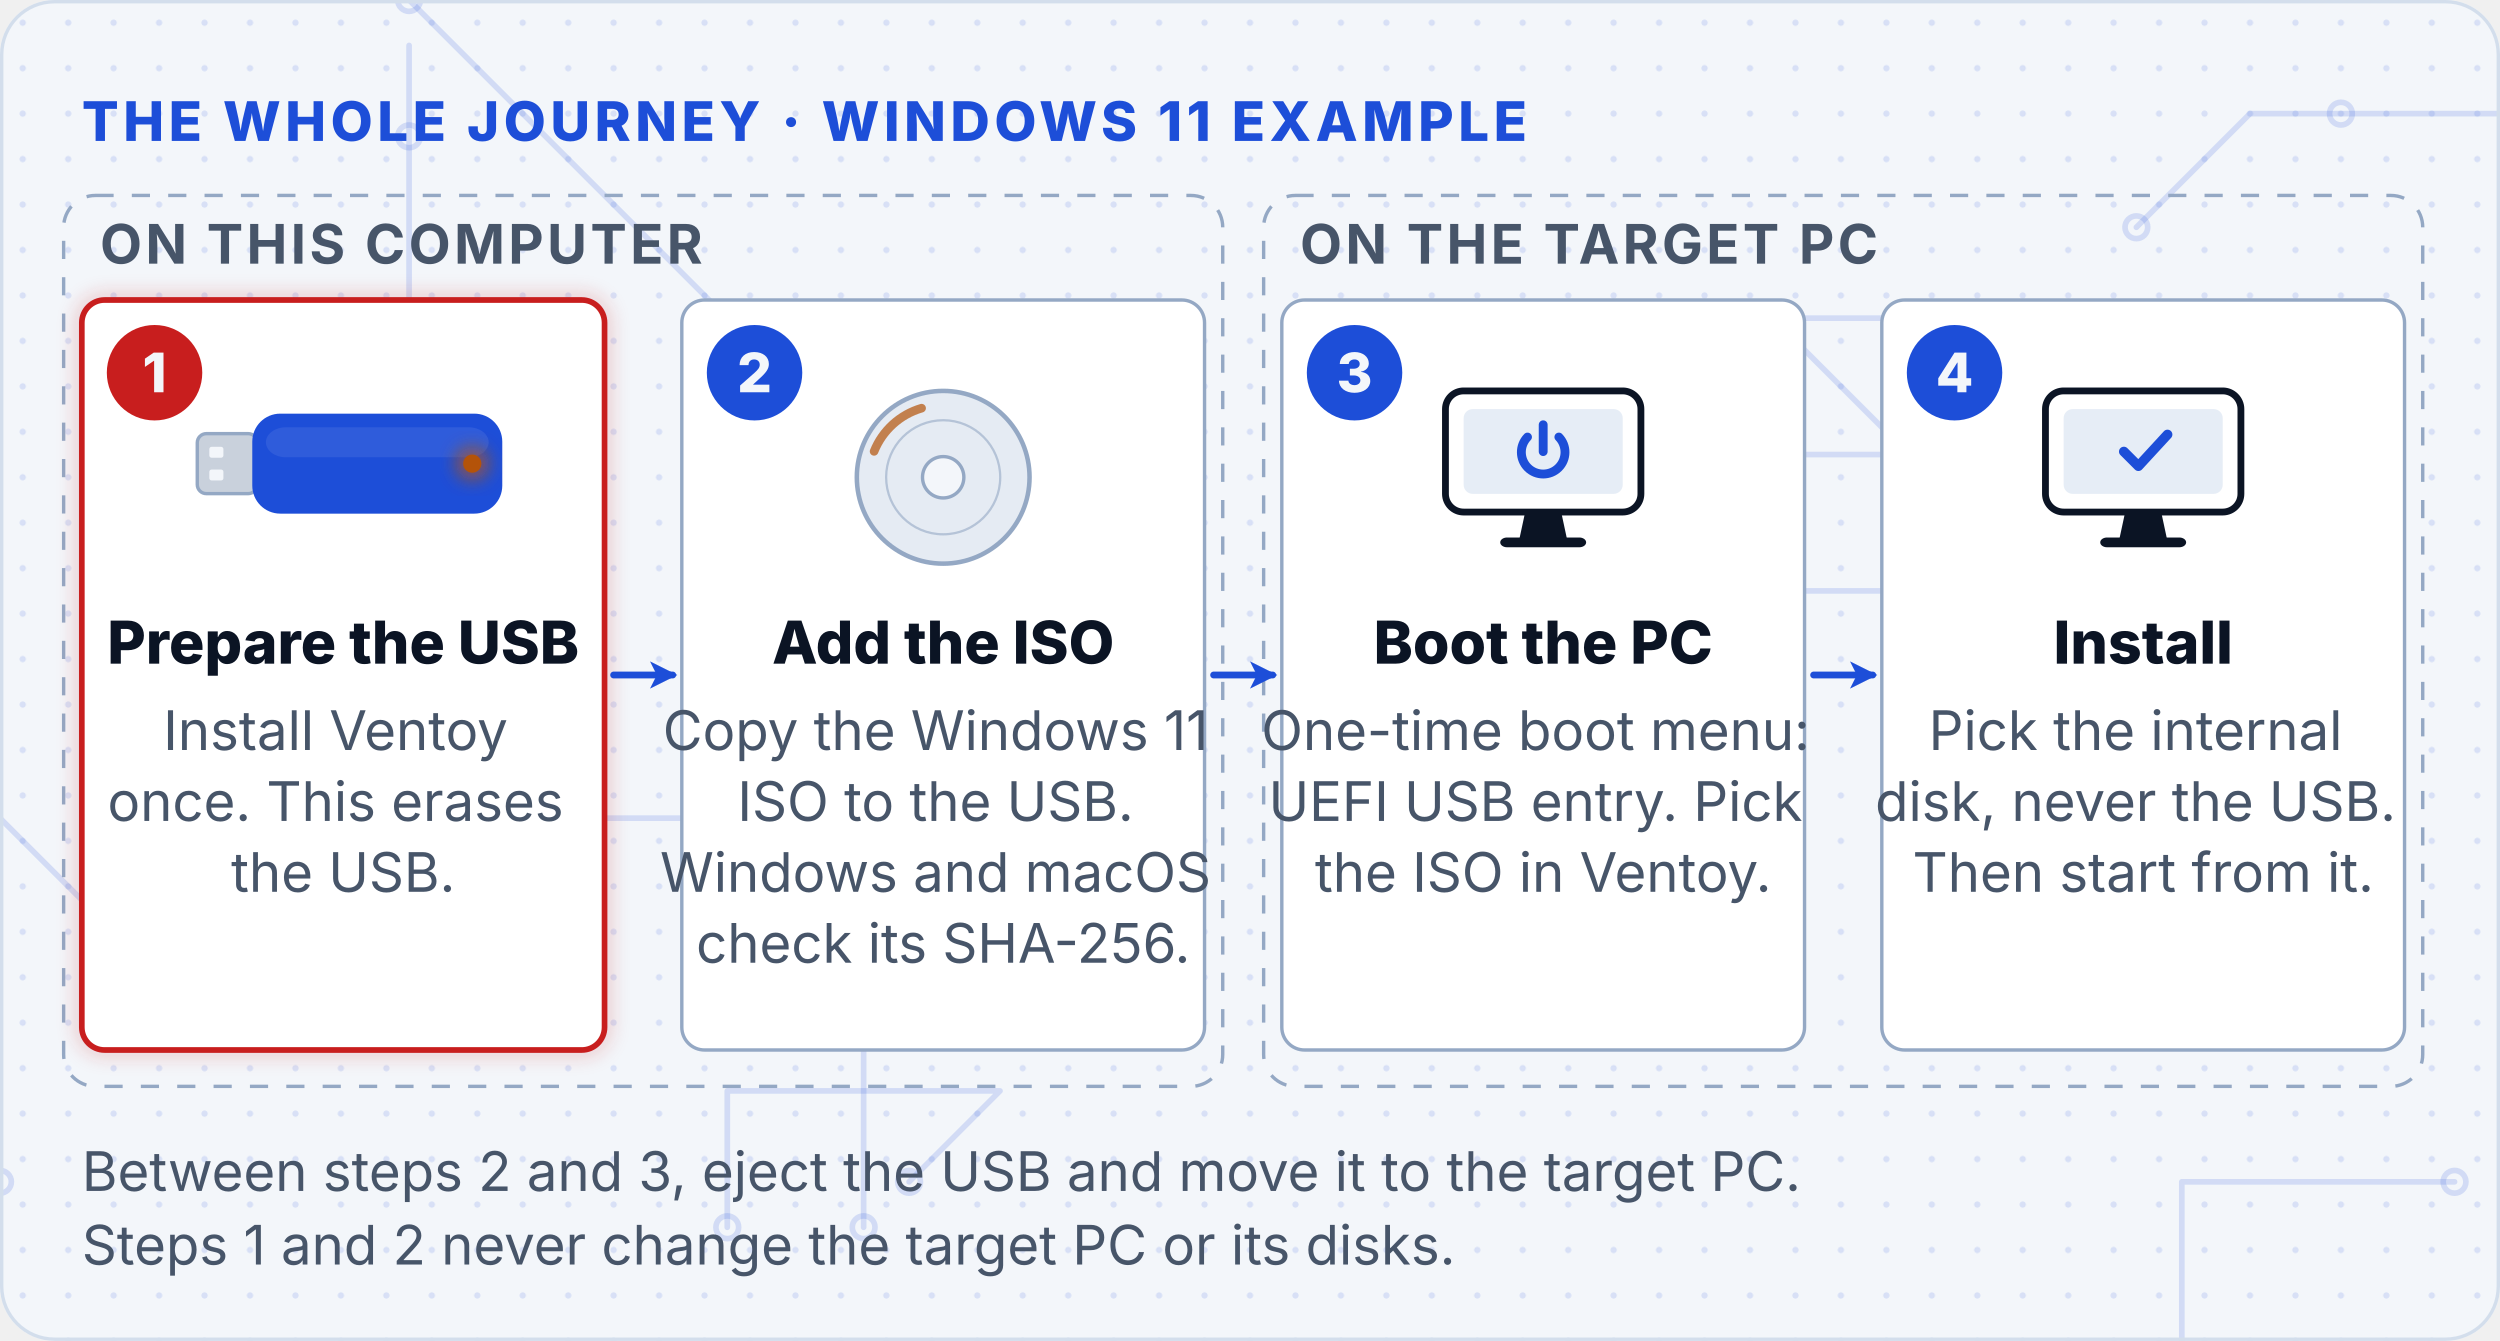
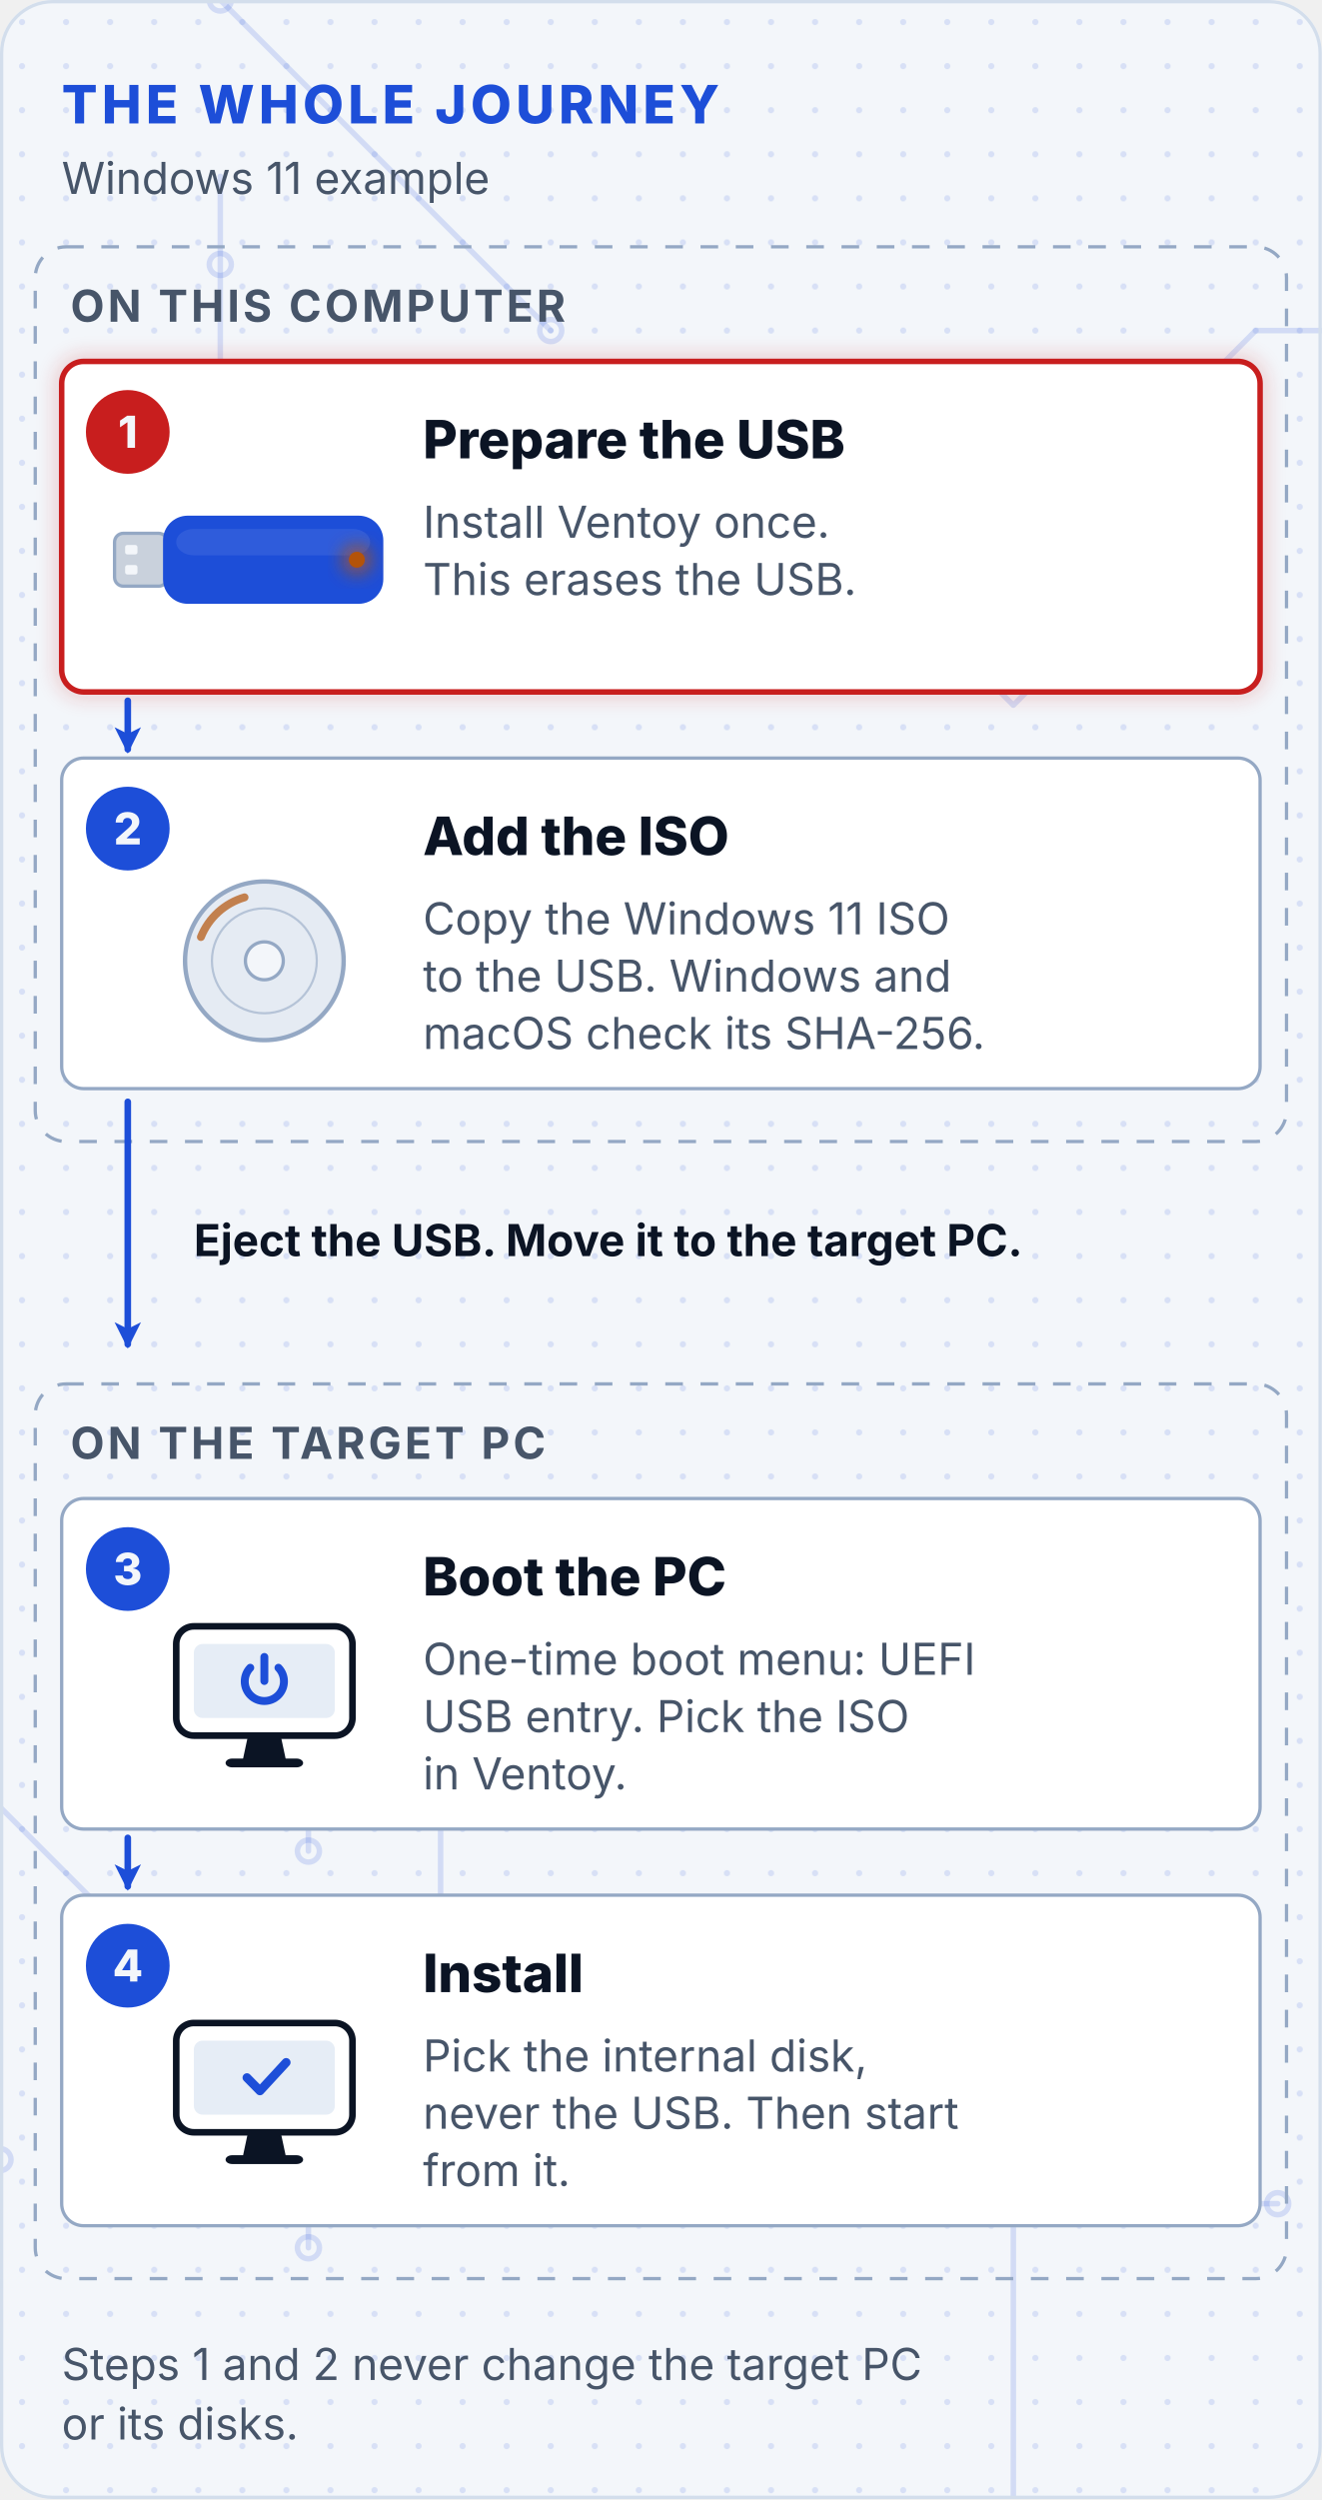
- <svg xmlns="http://www.w3.org/2000/svg" viewBox="0 0 1100 590" width="1100" height="590" role="img" aria-label="The whole journey, with Windows 11 as the example. On this computer: 1, prepare the USB: install Ventoy once, which erases the USB. 2, add the ISO: copy the Windows 11 ISO to the USB; on Windows and macOS, the utility checks its SHA-256. Then eject the USB and move it to the target PC. On the target PC: 3, boot the PC: open the one-time boot menu, choose the UEFI USB entry, and pick the ISO in Ventoy. 4, install: in Windows Setup, pick the internal disk, never the USB, then start from that disk. Steps 1 and 2 never change the target PC or its disks.">
+ <svg xmlns="http://www.w3.org/2000/svg" viewBox="0 0 600 1134" width="600" height="1134" role="img" aria-label="The whole journey, with Windows 11 as the example. On this computer: 1, prepare the USB: install Ventoy once, which erases the USB. 2, add the ISO: copy the Windows 11 ISO to the USB; on Windows and macOS, the utility checks its SHA-256. Then eject the USB and move it to the target PC. On the target PC: 3, boot the PC: open the one-time boot menu, choose the UEFI USB entry, and pick the ISO in Ventoy. 4, install: in Windows Setup, pick the internal disk, never the USB, then start from that disk. Steps 1 and 2 never change the target PC or its disks.">
  <style>.blink{animation:blink 2.4s ease-in-out infinite}@keyframes blink{50%{opacity:.35}}@media (prefers-reduced-motion:reduce){.blink{animation:none}}</style>
  <defs>
    <pattern id="journey-l-dots" width="20" height="20" patternUnits="userSpaceOnUse">
      <circle cx="10" cy="10" r="1.4" fill="#1D4ED8" opacity="0.13" />
    </pattern>
    <filter id="journey-l-glow" x="-50%" y="-50%" width="200%" height="200%">
      <feGaussianBlur stdDeviation="4" />
    </filter>
    <clipPath id="journey-l-frame">
-       <rect width="1100" height="590" rx="24" />
+       <rect width="600" height="1134" rx="24" />
    </clipPath>
    <marker id="journey-l-go" viewBox="0 0 12 12" refX="10" refY="6" markerWidth="12" markerHeight="12" markerUnits="userSpaceOnUse" orient="auto-start-reverse">
      <path d="M0 0 L12 6 L0 12 L3 6 z" fill="#1D4ED8" />
    </marker>
    <marker id="journey-l-bad" viewBox="0 0 12 12" refX="10" refY="6" markerWidth="12" markerHeight="12" markerUnits="userSpaceOnUse" orient="auto-start-reverse">
      <path d="M0 0 L12 6 L0 12 L3 6 z" fill="#C81E1E" />
    </marker>
    <marker id="journey-l-muted" viewBox="0 0 12 12" refX="10" refY="6" markerWidth="12" markerHeight="12" markerUnits="userSpaceOnUse" orient="auto-start-reverse">
      <path d="M0 0 L12 6 L0 12 L3 6 z" fill="#94A8C4" />
    </marker>
  </defs>
  <g clip-path="url(#journey-l-frame)">
-     <rect width="1100" height="590" fill="#F3F6FA" />
-     <rect width="1100" height="590" fill="url(#journey-l-dots)" />
-     <path d="M0 520 L0 360 L30 390 L60 420" fill="none" stroke="#1D4ED8" stroke-width="2.5" stroke-linecap="round" stroke-linejoin="round" opacity="0.16" />
-     <circle cx="0" cy="520" r="5" fill="none" stroke="#1D4ED8" stroke-width="2.5" opacity="0.16" />
-     <circle cx="60" cy="420" r="5" fill="none" stroke="#1D4ED8" stroke-width="2.5" opacity="0.16" />
-     <path d="M240 440 L240 360 L380 360 L480 360" fill="none" stroke="#1D4ED8" stroke-width="2.5" stroke-linecap="round" stroke-linejoin="round" opacity="0.16" />
-     <circle cx="240" cy="440" r="5" fill="none" stroke="#1D4ED8" stroke-width="2.5" opacity="0.16" />
-     <circle cx="480" cy="360" r="5" fill="none" stroke="#1D4ED8" stroke-width="2.5" opacity="0.16" />
-     <path d="M880 260 L960 260 L900 260 L780 260" fill="none" stroke="#1D4ED8" stroke-width="2.5" stroke-linecap="round" stroke-linejoin="round" opacity="0.16" />
-     <circle cx="880" cy="260" r="5" fill="none" stroke="#1D4ED8" stroke-width="2.5" opacity="0.16" />
-     <circle cx="780" cy="260" r="5" fill="none" stroke="#1D4ED8" stroke-width="2.5" opacity="0.16" />
-     <path d="M840 140 L780 140 L840 200 L880 160" fill="none" stroke="#1D4ED8" stroke-width="2.5" stroke-linecap="round" stroke-linejoin="round" opacity="0.16" />
-     <circle cx="840" cy="140" r="5" fill="none" stroke="#1D4ED8" stroke-width="2.5" opacity="0.16" />
-     <circle cx="880" cy="160" r="5" fill="none" stroke="#1D4ED8" stroke-width="2.5" opacity="0.16" />
-     <path d="M120 400 L160 440 L100 440 L240 440" fill="none" stroke="#1D4ED8" stroke-width="2.5" stroke-linecap="round" stroke-linejoin="round" opacity="0.16" />
-     <circle cx="120" cy="400" r="5" fill="none" stroke="#1D4ED8" stroke-width="2.5" opacity="0.16" />
-     <circle cx="240" cy="440" r="5" fill="none" stroke="#1D4ED8" stroke-width="2.5" opacity="0.16" />
-     <path d="M180 0 L210 30 L260 80 L330 150" fill="none" stroke="#1D4ED8" stroke-width="2.5" stroke-linecap="round" stroke-linejoin="round" opacity="0.16" />
-     <circle cx="180" cy="0" r="5" fill="none" stroke="#1D4ED8" stroke-width="2.5" opacity="0.16" />
-     <circle cx="330" cy="150" r="5" fill="none" stroke="#1D4ED8" stroke-width="2.5" opacity="0.16" />
-     <path d="M940 220 L960 200 L900 200 L780 200" fill="none" stroke="#1D4ED8" stroke-width="2.5" stroke-linecap="round" stroke-linejoin="round" opacity="0.16" />
-     <circle cx="940" cy="220" r="5" fill="none" stroke="#1D4ED8" stroke-width="2.5" opacity="0.16" />
-     <circle cx="780" cy="200" r="5" fill="none" stroke="#1D4ED8" stroke-width="2.5" opacity="0.16" />
-     <path d="M940 100 L990 50 L1110 50 L1030 50" fill="none" stroke="#1D4ED8" stroke-width="2.5" stroke-linecap="round" stroke-linejoin="round" opacity="0.16" />
-     <circle cx="940" cy="100" r="5" fill="none" stroke="#1D4ED8" stroke-width="2.5" opacity="0.16" />
-     <circle cx="1030" cy="50" r="5" fill="none" stroke="#1D4ED8" stroke-width="2.5" opacity="0.16" />
-     <path d="M1080 520 L960 520 L960 680 L900 680" fill="none" stroke="#1D4ED8" stroke-width="2.5" stroke-linecap="round" stroke-linejoin="round" opacity="0.16" />
-     <circle cx="1080" cy="520" r="5" fill="none" stroke="#1D4ED8" stroke-width="2.5" opacity="0.16" />
-     <circle cx="900" cy="680" r="5" fill="none" stroke="#1D4ED8" stroke-width="2.5" opacity="0.16" />
-     <path d="M400 520 L440 480 L320 480 L320 540" fill="none" stroke="#1D4ED8" stroke-width="2.5" stroke-linecap="round" stroke-linejoin="round" opacity="0.16" />
-     <circle cx="400" cy="520" r="5" fill="none" stroke="#1D4ED8" stroke-width="2.5" opacity="0.16" />
-     <circle cx="320" cy="540" r="5" fill="none" stroke="#1D4ED8" stroke-width="2.5" opacity="0.16" />
-     <path d="M380 400 L380 500 L380 440 L380 540" fill="none" stroke="#1D4ED8" stroke-width="2.5" stroke-linecap="round" stroke-linejoin="round" opacity="0.16" />
-     <circle cx="380" cy="400" r="5" fill="none" stroke="#1D4ED8" stroke-width="2.5" opacity="0.16" />
-     <circle cx="380" cy="540" r="5" fill="none" stroke="#1D4ED8" stroke-width="2.5" opacity="0.16" />
-     <path d="M180 60 L180 140 L180 20 L180 140" fill="none" stroke="#1D4ED8" stroke-width="2.5" stroke-linecap="round" stroke-linejoin="round" opacity="0.16" />
-     <circle cx="180" cy="60" r="5" fill="none" stroke="#1D4ED8" stroke-width="2.5" opacity="0.16" />
-     <circle cx="180" cy="140" r="5" fill="none" stroke="#1D4ED8" stroke-width="2.5" opacity="0.16" />
-     <text x="36" y="62" font-family="-apple-system, BlinkMacSystemFont, 'Segoe UI', Inter, Helvetica, Arial, sans-serif" font-size="24" font-weight="800" fill="#1D4ED8" text-anchor="start" letter-spacing="2">
-       <tspan x="36" dy="0">THE WHOLE JOURNEY · WINDOWS 11 EXAMPLE</tspan>
+     <rect width="600" height="1134" fill="#F3F6FA" />
+     <rect width="600" height="1134" fill="url(#journey-l-dots)" />
+     <path d="M0 980 L0 820 L30 850 L60 880" fill="none" stroke="#1D4ED8" stroke-width="2.5" stroke-linecap="round" stroke-linejoin="round" opacity="0.16" />
+     <circle cx="0" cy="980" r="5" fill="none" stroke="#1D4ED8" stroke-width="2.5" opacity="0.16" />
+     <circle cx="60" cy="880" r="5" fill="none" stroke="#1D4ED8" stroke-width="2.5" opacity="0.16" />
+     <path d="M140 840 L140 760 L280 760 L380 760" fill="none" stroke="#1D4ED8" stroke-width="2.5" stroke-linecap="round" stroke-linejoin="round" opacity="0.16" />
+     <circle cx="140" cy="840" r="5" fill="none" stroke="#1D4ED8" stroke-width="2.5" opacity="0.16" />
+     <circle cx="380" cy="760" r="5" fill="none" stroke="#1D4ED8" stroke-width="2.5" opacity="0.16" />
+     <path d="M480 480 L560 480 L500 480 L380 480" fill="none" stroke="#1D4ED8" stroke-width="2.5" stroke-linecap="round" stroke-linejoin="round" opacity="0.16" />
+     <circle cx="480" cy="480" r="5" fill="none" stroke="#1D4ED8" stroke-width="2.5" opacity="0.16" />
+     <circle cx="380" cy="480" r="5" fill="none" stroke="#1D4ED8" stroke-width="2.5" opacity="0.16" />
+     <path d="M460 260 L400 260 L460 320 L500 280" fill="none" stroke="#1D4ED8" stroke-width="2.5" stroke-linecap="round" stroke-linejoin="round" opacity="0.16" />
+     <circle cx="460" cy="260" r="5" fill="none" stroke="#1D4ED8" stroke-width="2.5" opacity="0.16" />
+     <circle cx="500" cy="280" r="5" fill="none" stroke="#1D4ED8" stroke-width="2.5" opacity="0.16" />
+     <path d="M60 780 L100 820 L40 820 L180 820" fill="none" stroke="#1D4ED8" stroke-width="2.5" stroke-linecap="round" stroke-linejoin="round" opacity="0.16" />
+     <circle cx="60" cy="780" r="5" fill="none" stroke="#1D4ED8" stroke-width="2.5" opacity="0.16" />
+     <circle cx="180" cy="820" r="5" fill="none" stroke="#1D4ED8" stroke-width="2.5" opacity="0.16" />
+     <path d="M100 0 L130 30 L180 80 L250 150" fill="none" stroke="#1D4ED8" stroke-width="2.5" stroke-linecap="round" stroke-linejoin="round" opacity="0.16" />
+     <circle cx="100" cy="0" r="5" fill="none" stroke="#1D4ED8" stroke-width="2.5" opacity="0.16" />
+     <circle cx="250" cy="150" r="5" fill="none" stroke="#1D4ED8" stroke-width="2.5" opacity="0.16" />
+     <path d="M500 400 L520 380 L460 380 L340 380" fill="none" stroke="#1D4ED8" stroke-width="2.5" stroke-linecap="round" stroke-linejoin="round" opacity="0.16" />
+     <circle cx="500" cy="400" r="5" fill="none" stroke="#1D4ED8" stroke-width="2.5" opacity="0.16" />
+     <circle cx="340" cy="380" r="5" fill="none" stroke="#1D4ED8" stroke-width="2.5" opacity="0.16" />
+     <path d="M520 200 L570 150 L690 150 L610 150" fill="none" stroke="#1D4ED8" stroke-width="2.5" stroke-linecap="round" stroke-linejoin="round" opacity="0.16" />
+     <circle cx="520" cy="200" r="5" fill="none" stroke="#1D4ED8" stroke-width="2.5" opacity="0.16" />
+     <circle cx="610" cy="150" r="5" fill="none" stroke="#1D4ED8" stroke-width="2.5" opacity="0.16" />
+     <path d="M580 1000 L460 1000 L460 1160 L400 1160" fill="none" stroke="#1D4ED8" stroke-width="2.5" stroke-linecap="round" stroke-linejoin="round" opacity="0.16" />
+     <circle cx="580" cy="1000" r="5" fill="none" stroke="#1D4ED8" stroke-width="2.5" opacity="0.16" />
+     <circle cx="400" cy="1160" r="5" fill="none" stroke="#1D4ED8" stroke-width="2.5" opacity="0.16" />
+     <path d="M220 1000 L260 960 L140 960 L140 1020" fill="none" stroke="#1D4ED8" stroke-width="2.5" stroke-linecap="round" stroke-linejoin="round" opacity="0.16" />
+     <circle cx="220" cy="1000" r="5" fill="none" stroke="#1D4ED8" stroke-width="2.5" opacity="0.16" />
+     <circle cx="140" cy="1020" r="5" fill="none" stroke="#1D4ED8" stroke-width="2.5" opacity="0.16" />
+     <path d="M200 780 L200 880 L200 820 L200 920" fill="none" stroke="#1D4ED8" stroke-width="2.5" stroke-linecap="round" stroke-linejoin="round" opacity="0.16" />
+     <circle cx="200" cy="780" r="5" fill="none" stroke="#1D4ED8" stroke-width="2.5" opacity="0.16" />
+     <circle cx="200" cy="920" r="5" fill="none" stroke="#1D4ED8" stroke-width="2.5" opacity="0.16" />
+     <path d="M100 120 L100 200 L100 80 L100 200" fill="none" stroke="#1D4ED8" stroke-width="2.5" stroke-linecap="round" stroke-linejoin="round" opacity="0.16" />
+     <circle cx="100" cy="120" r="5" fill="none" stroke="#1D4ED8" stroke-width="2.5" opacity="0.16" />
+     <circle cx="100" cy="200" r="5" fill="none" stroke="#1D4ED8" stroke-width="2.5" opacity="0.16" />
+     <path d="M340 240 L420 240 L470 290 L330 290" fill="none" stroke="#1D4ED8" stroke-width="2.5" stroke-linecap="round" stroke-linejoin="round" opacity="0.16" />
+     <circle cx="340" cy="240" r="5" fill="none" stroke="#1D4ED8" stroke-width="2.5" opacity="0.16" />
+     <circle cx="330" cy="290" r="5" fill="none" stroke="#1D4ED8" stroke-width="2.5" opacity="0.16" />
+     <text x="28" y="56" font-family="-apple-system, BlinkMacSystemFont, 'Segoe UI', Inter, Helvetica, Arial, sans-serif" font-size="24" font-weight="800" fill="#1D4ED8" text-anchor="start" letter-spacing="2">
+       <tspan x="28" dy="0">THE WHOLE JOURNEY</tspan>
    </text>
-     <rect x="28" y="86" width="510" height="392" rx="14" fill="none" stroke="#94A8C4" stroke-width="1.5" stroke-dasharray="8 8" />
-     <text x="44" y="116" font-family="-apple-system, BlinkMacSystemFont, 'Segoe UI', Inter, Helvetica, Arial, sans-serif" font-size="24" font-weight="700" fill="#475569" text-anchor="start" letter-spacing="1.5">
-       <tspan x="44" dy="0">ON THIS COMPUTER</tspan>
+     <text x="28" y="88" font-family="-apple-system, BlinkMacSystemFont, 'Segoe UI', Inter, Helvetica, Arial, sans-serif" font-size="20" font-weight="400" fill="#475569" text-anchor="start">
+       <tspan x="28" dy="0">Windows 11 example</tspan>
    </text>
-     <rect x="556" y="86" width="510" height="392" rx="14" fill="none" stroke="#94A8C4" stroke-width="1.5" stroke-dasharray="8 8" />
-     <text x="572" y="116" font-family="-apple-system, BlinkMacSystemFont, 'Segoe UI', Inter, Helvetica, Arial, sans-serif" font-size="24" font-weight="700" fill="#475569" text-anchor="start" letter-spacing="1.5">
-       <tspan x="572" dy="0">ON THE TARGET PC</tspan>
+     <rect x="16" y="112" width="568" height="406" rx="14" fill="none" stroke="#94A8C4" stroke-width="1.5" stroke-dasharray="8 8" />
+     <text x="32" y="146" font-family="-apple-system, BlinkMacSystemFont, 'Segoe UI', Inter, Helvetica, Arial, sans-serif" font-size="20" font-weight="700" fill="#475569" text-anchor="start" letter-spacing="1.5">
+       <tspan x="32" dy="0">ON THIS COMPUTER</tspan>
    </text>
-     <rect x="36" y="132" width="230" height="330" rx="10" fill="none" stroke="#C81E1E" stroke-width="6" opacity="0.22" filter="url(#journey-l-glow)" />
-     <rect x="36" y="132" width="230" height="330" rx="10" fill="#FFFFFF" stroke="#C81E1E" stroke-width="2.5" />
-     <circle cx="68" cy="164" r="21" fill="#C81E1E" />
-     <text x="68" y="172.6" font-family="-apple-system, BlinkMacSystemFont, 'Segoe UI', Inter, Helvetica, Arial, sans-serif" font-size="24" font-weight="800" fill="#F3F6FA" text-anchor="middle">
-       <tspan x="68" dy="0">1</tspan>
+     <rect x="28" y="164" width="544" height="150" rx="10" fill="none" stroke="#C81E1E" stroke-width="6" opacity="0.22" filter="url(#journey-l-glow)" />
+     <rect x="28" y="164" width="544" height="150" rx="10" fill="#FFFFFF" stroke="#C81E1E" stroke-width="2.5" />
+     <circle cx="58" cy="196" r="19" fill="#C81E1E" />
+     <text x="58" y="203.2" font-family="-apple-system, BlinkMacSystemFont, 'Segoe UI', Inter, Helvetica, Arial, sans-serif" font-size="20" font-weight="800" fill="#F3F6FA" text-anchor="middle">
+       <tspan x="58" dy="0">1</tspan>
    </text>
-     <rect x="86.8" y="190.8" width="26.4" height="26.4" rx="4" fill="#C9D1DC" stroke="#94A8C4" stroke-width="1.5" />
-     <rect x="92.1" y="196.6" width="6.2" height="4.8" rx="1" fill="#F3F6FA" />
-     <rect x="92.1" y="206.6" width="6.2" height="4.8" rx="1" fill="#F3F6FA" />
-     <rect x="111" y="182" width="110" height="44" rx="12.32" fill="#1D4ED8" />
-     <rect x="117" y="188" width="98" height="13.2" rx="8.8" fill="#FFFFFF" opacity="0.08" />
-     <circle cx="207.8" cy="204" r="7" fill="#B45309" opacity="0.8" filter="url(#journey-l-glow)" />
+     <rect x="52" y="242" width="24" height="24" rx="4" fill="#C9D1DC" stroke="#94A8C4" stroke-width="1.5" />
+     <rect x="56.8" y="247.3" width="5.6" height="4.3" rx="1" fill="#F3F6FA" />
+     <rect x="56.8" y="256.4" width="5.6" height="4.3" rx="1" fill="#F3F6FA" />
+     <rect x="74" y="234" width="100" height="40" rx="11.2" fill="#1D4ED8" />
+     <rect x="80" y="240" width="88" height="12" rx="8" fill="#FFFFFF" opacity="0.08" />
+     <circle cx="162" cy="254" r="6.4" fill="#B45309" opacity="0.8" filter="url(#journey-l-glow)" />
    <g class="blink">
-       <circle cx="207.8" cy="204" r="4" fill="#B45309" />
+       <circle cx="162" cy="254" r="3.6" fill="#B45309" />
    </g>
-     <text x="151" y="292" font-family="-apple-system, BlinkMacSystemFont, 'Segoe UI', Inter, Helvetica, Arial, sans-serif" font-size="26" font-weight="800" fill="#0B1424" text-anchor="middle">
-       <tspan x="151" dy="0">Prepare the USB</tspan>
+     <text x="192" y="208" font-family="-apple-system, BlinkMacSystemFont, 'Segoe UI', Inter, Helvetica, Arial, sans-serif" font-size="24" font-weight="800" fill="#0B1424" text-anchor="start">
+       <tspan x="192" dy="0">Prepare the USB</tspan>
    </text>
-     <text x="151" y="330" font-family="-apple-system, BlinkMacSystemFont, 'Segoe UI', Inter, Helvetica, Arial, sans-serif" font-size="24" font-weight="400" fill="#475569" text-anchor="middle">
-       <tspan x="151" dy="0">Install Ventoy</tspan>
-       <tspan x="151" dy="31.2">once. This erases</tspan>
-       <tspan x="151" dy="31.2">the USB.</tspan>
+     <text x="192" y="244" font-family="-apple-system, BlinkMacSystemFont, 'Segoe UI', Inter, Helvetica, Arial, sans-serif" font-size="20" font-weight="400" fill="#475569" text-anchor="start">
+       <tspan x="192" dy="0">Install Ventoy once.</tspan>
+       <tspan x="192" dy="26">This erases the USB.</tspan>
    </text>
-     <path d="M270 297 L 296 297" fill="none" stroke="#1D4ED8" stroke-width="3" stroke-linecap="round" stroke-linejoin="round" marker-end="url(#journey-l-go)" />
-     <rect x="300" y="132" width="230" height="330" rx="10" fill="#FFFFFF" stroke="#94A8C4" stroke-width="1.5" />
-     <circle cx="332" cy="164" r="21" fill="#1D4ED8" />
-     <text x="332" y="172.6" font-family="-apple-system, BlinkMacSystemFont, 'Segoe UI', Inter, Helvetica, Arial, sans-serif" font-size="24" font-weight="800" fill="#F3F6FA" text-anchor="middle">
-       <tspan x="332" dy="0">2</tspan>
+     <path d="M58 318 L 58 340" fill="none" stroke="#1D4ED8" stroke-width="3" stroke-linecap="round" stroke-linejoin="round" marker-end="url(#journey-l-go)" />
+     <rect x="28" y="344" width="544" height="150" rx="10" fill="#FFFFFF" stroke="#94A8C4" stroke-width="1.5" />
+     <circle cx="58" cy="376" r="19" fill="#1D4ED8" />
+     <text x="58" y="383.2" font-family="-apple-system, BlinkMacSystemFont, 'Segoe UI', Inter, Helvetica, Arial, sans-serif" font-size="20" font-weight="800" fill="#F3F6FA" text-anchor="middle">
+       <tspan x="58" dy="0">2</tspan>
    </text>
-     <circle cx="415" cy="210" r="38" fill="#E5EBF3" stroke="#94A8C4" stroke-width="2" />
-     <circle cx="415" cy="210" r="25.1" fill="none" stroke="#94A8C4" stroke-width="1" opacity="0.6" />
-     <path d="M384.6 198.6 A32.3 32.3 0 0 1 405.5 179.6" fill="none" stroke="#B45309" stroke-width="3.8" stroke-linecap="round" stroke-linejoin="round" opacity="0.7" />
-     <circle cx="415" cy="210" r="9.1" fill="#F3F6FA" stroke="#94A8C4" stroke-width="1.5" />
-     <text x="415" y="292" font-family="-apple-system, BlinkMacSystemFont, 'Segoe UI', Inter, Helvetica, Arial, sans-serif" font-size="26" font-weight="800" fill="#0B1424" text-anchor="middle">
-       <tspan x="415" dy="0">Add the ISO</tspan>
+     <circle cx="120" cy="436" r="36" fill="#E5EBF3" stroke="#94A8C4" stroke-width="2" />
+     <circle cx="120" cy="436" r="23.8" fill="none" stroke="#94A8C4" stroke-width="1" opacity="0.6" />
+     <path d="M91.2 425.2 A30.6 30.6 0 0 1 111 407.2" fill="none" stroke="#B45309" stroke-width="3.6" stroke-linecap="round" stroke-linejoin="round" opacity="0.7" />
+     <circle cx="120" cy="436" r="8.6" fill="#F3F6FA" stroke="#94A8C4" stroke-width="1.5" />
+     <text x="192" y="388" font-family="-apple-system, BlinkMacSystemFont, 'Segoe UI', Inter, Helvetica, Arial, sans-serif" font-size="24" font-weight="800" fill="#0B1424" text-anchor="start">
+       <tspan x="192" dy="0">Add the ISO</tspan>
    </text>
-     <text x="415" y="330" font-family="-apple-system, BlinkMacSystemFont, 'Segoe UI', Inter, Helvetica, Arial, sans-serif" font-size="24" font-weight="400" fill="#475569" text-anchor="middle">
-       <tspan x="415" dy="0">Copy the Windows 11</tspan>
-       <tspan x="415" dy="31.2">ISO to the USB.</tspan>
-       <tspan x="415" dy="31.2">Windows and macOS</tspan>
-       <tspan x="415" dy="31.2">check its SHA-256.</tspan>
+     <text x="192" y="424" font-family="-apple-system, BlinkMacSystemFont, 'Segoe UI', Inter, Helvetica, Arial, sans-serif" font-size="20" font-weight="400" fill="#475569" text-anchor="start">
+       <tspan x="192" dy="0">Copy the Windows 11 ISO</tspan>
+       <tspan x="192" dy="26">to the USB. Windows and</tspan>
+       <tspan x="192" dy="26">macOS check its SHA-256.</tspan>
    </text>
-     <path d="M534 297 L 560 297" fill="none" stroke="#1D4ED8" stroke-width="3" stroke-linecap="round" stroke-linejoin="round" marker-end="url(#journey-l-go)" />
-     <rect x="564" y="132" width="230" height="330" rx="10" fill="#FFFFFF" stroke="#94A8C4" stroke-width="1.5" />
-     <circle cx="596" cy="164" r="21" fill="#1D4ED8" />
-     <text x="596" y="172.6" font-family="-apple-system, BlinkMacSystemFont, 'Segoe UI', Inter, Helvetica, Arial, sans-serif" font-size="24" font-weight="800" fill="#F3F6FA" text-anchor="middle">
-       <tspan x="596" dy="0">3</tspan>
+     <path d="M58 500 L 58 610" fill="none" stroke="#1D4ED8" stroke-width="3" stroke-linecap="round" stroke-linejoin="round" marker-end="url(#journey-l-go)" />
+     <text x="88" y="570" font-family="-apple-system, BlinkMacSystemFont, 'Segoe UI', Inter, Helvetica, Arial, sans-serif" font-size="20" font-weight="700" fill="#0B1424" text-anchor="start">
+       <tspan x="88" dy="0">Eject the USB. Move it to the target PC.</tspan>
    </text>
-     <rect x="636" y="172" width="86" height="53.3" rx="8" fill="#FFFFFF" stroke="#0B1424" stroke-width="3" />
-     <rect x="644" y="180" width="70" height="37.3" rx="4" fill="#E6EDF6" />
-     <path d="M672.1 192.3 A9.6 9.6 0 1 0 685.9 192.3 M679 186.9 L679 198.7" fill="none" stroke="#1D4ED8" stroke-width="3.9" stroke-linecap="round" stroke-linejoin="round" />
-     <path d="M672.1 225.3 L669.5 237.4 L688.5 237.4 L685.9 225.3" fill="#0B1424" stroke="#0B1424" stroke-width="2" stroke-linecap="round" stroke-linejoin="round" />
-     <rect x="660.1" y="236.5" width="37.8" height="4.3" rx="3" fill="#0B1424" />
-     <text x="679" y="292" font-family="-apple-system, BlinkMacSystemFont, 'Segoe UI', Inter, Helvetica, Arial, sans-serif" font-size="26" font-weight="800" fill="#0B1424" text-anchor="middle">
-       <tspan x="679" dy="0">Boot the PC</tspan>
+     <rect x="16" y="628" width="568" height="406" rx="14" fill="none" stroke="#94A8C4" stroke-width="1.5" stroke-dasharray="8 8" />
+     <text x="32" y="662" font-family="-apple-system, BlinkMacSystemFont, 'Segoe UI', Inter, Helvetica, Arial, sans-serif" font-size="20" font-weight="700" fill="#475569" text-anchor="start" letter-spacing="1.5">
+       <tspan x="32" dy="0">ON THE TARGET PC</tspan>
    </text>
-     <text x="679" y="330" font-family="-apple-system, BlinkMacSystemFont, 'Segoe UI', Inter, Helvetica, Arial, sans-serif" font-size="24" font-weight="400" fill="#475569" text-anchor="middle">
-       <tspan x="679" dy="0">One-time boot menu:</tspan>
-       <tspan x="679" dy="31.2">UEFI USB entry. Pick</tspan>
-       <tspan x="679" dy="31.2">the ISO in Ventoy.</tspan>
+     <rect x="28" y="680" width="544" height="150" rx="10" fill="#FFFFFF" stroke="#94A8C4" stroke-width="1.5" />
+     <circle cx="58" cy="712" r="19" fill="#1D4ED8" />
+     <text x="58" y="719.2" font-family="-apple-system, BlinkMacSystemFont, 'Segoe UI', Inter, Helvetica, Arial, sans-serif" font-size="20" font-weight="800" fill="#F3F6FA" text-anchor="middle">
+       <tspan x="58" dy="0">3</tspan>
    </text>
-     <path d="M798 297 L 824 297" fill="none" stroke="#1D4ED8" stroke-width="3" stroke-linecap="round" stroke-linejoin="round" marker-end="url(#journey-l-go)" />
-     <rect x="828" y="132" width="230" height="330" rx="10" fill="#FFFFFF" stroke="#94A8C4" stroke-width="1.5" />
-     <circle cx="860" cy="164" r="21" fill="#1D4ED8" />
-     <text x="860" y="172.6" font-family="-apple-system, BlinkMacSystemFont, 'Segoe UI', Inter, Helvetica, Arial, sans-serif" font-size="24" font-weight="800" fill="#F3F6FA" text-anchor="middle">
-       <tspan x="860" dy="0">4</tspan>
+     <rect x="80" y="738" width="80" height="49.6" rx="8" fill="#FFFFFF" stroke="#0B1424" stroke-width="3" />
+     <rect x="88" y="746" width="64" height="33.6" rx="4" fill="#E6EDF6" />
+     <path d="M113.6 756.8 A8.9 8.9 0 1 0 126.4 756.8 M120 751.9 L120 762.8" fill="none" stroke="#1D4ED8" stroke-width="3.6" stroke-linecap="round" stroke-linejoin="round" />
+     <path d="M113.6 787.6 L111.2 798.8 L128.8 798.8 L126.4 787.6" fill="#0B1424" stroke="#0B1424" stroke-width="2" stroke-linecap="round" stroke-linejoin="round" />
+     <rect x="102.4" y="798" width="35.2" height="4" rx="3" fill="#0B1424" />
+     <text x="192" y="724" font-family="-apple-system, BlinkMacSystemFont, 'Segoe UI', Inter, Helvetica, Arial, sans-serif" font-size="24" font-weight="800" fill="#0B1424" text-anchor="start">
+       <tspan x="192" dy="0">Boot the PC</tspan>
    </text>
-     <rect x="900" y="172" width="86" height="53.3" rx="8" fill="#FFFFFF" stroke="#0B1424" stroke-width="3" />
-     <rect x="908" y="180" width="70" height="37.3" rx="4" fill="#E6EDF6" />
-     <path d="M934.5 198.7 L940.9 205.1 L953.7 191.2" fill="none" stroke="#1D4ED8" stroke-width="4.3" stroke-linecap="round" stroke-linejoin="round" />
-     <path d="M936.1 225.3 L933.5 237.4 L952.5 237.4 L949.9 225.3" fill="#0B1424" stroke="#0B1424" stroke-width="2" stroke-linecap="round" stroke-linejoin="round" />
-     <rect x="924.1" y="236.5" width="37.8" height="4.3" rx="3" fill="#0B1424" />
-     <text x="943" y="292" font-family="-apple-system, BlinkMacSystemFont, 'Segoe UI', Inter, Helvetica, Arial, sans-serif" font-size="26" font-weight="800" fill="#0B1424" text-anchor="middle">
-       <tspan x="943" dy="0">Install</tspan>
+     <text x="192" y="760" font-family="-apple-system, BlinkMacSystemFont, 'Segoe UI', Inter, Helvetica, Arial, sans-serif" font-size="20" font-weight="400" fill="#475569" text-anchor="start">
+       <tspan x="192" dy="0">One-time boot menu: UEFI</tspan>
+       <tspan x="192" dy="26">USB entry. Pick the ISO</tspan>
+       <tspan x="192" dy="26">in Ventoy.</tspan>
    </text>
-     <text x="943" y="330" font-family="-apple-system, BlinkMacSystemFont, 'Segoe UI', Inter, Helvetica, Arial, sans-serif" font-size="24" font-weight="400" fill="#475569" text-anchor="middle">
-       <tspan x="943" dy="0">Pick the internal</tspan>
-       <tspan x="943" dy="31.2">disk, never the USB.</tspan>
-       <tspan x="943" dy="31.2">Then start from it.</tspan>
+     <path d="M58 834 L 58 856" fill="none" stroke="#1D4ED8" stroke-width="3" stroke-linecap="round" stroke-linejoin="round" marker-end="url(#journey-l-go)" />
+     <rect x="28" y="860" width="544" height="150" rx="10" fill="#FFFFFF" stroke="#94A8C4" stroke-width="1.5" />
+     <circle cx="58" cy="892" r="19" fill="#1D4ED8" />
+     <text x="58" y="899.2" font-family="-apple-system, BlinkMacSystemFont, 'Segoe UI', Inter, Helvetica, Arial, sans-serif" font-size="20" font-weight="800" fill="#F3F6FA" text-anchor="middle">
+       <tspan x="58" dy="0">4</tspan>
    </text>
-     <text x="36" y="524" font-family="-apple-system, BlinkMacSystemFont, 'Segoe UI', Inter, Helvetica, Arial, sans-serif" font-size="24" font-weight="400" fill="#475569" text-anchor="start">
-       <tspan x="36" dy="0">Between steps 2 and 3, eject the USB and move it to the target PC.</tspan>
-       <tspan x="36" dy="32.4">Steps 1 and 2 never change the target PC or its disks.</tspan>
+     <rect x="80" y="918" width="80" height="49.6" rx="8" fill="#FFFFFF" stroke="#0B1424" stroke-width="3" />
+     <rect x="88" y="926" width="64" height="33.6" rx="4" fill="#E6EDF6" />
+     <path d="M112.1 942.8 L118 948.8 L129.9 935.9" fill="none" stroke="#1D4ED8" stroke-width="4" stroke-linecap="round" stroke-linejoin="round" />
+     <path d="M113.6 967.6 L111.2 978.8 L128.8 978.8 L126.4 967.6" fill="#0B1424" stroke="#0B1424" stroke-width="2" stroke-linecap="round" stroke-linejoin="round" />
+     <rect x="102.4" y="978" width="35.2" height="4" rx="3" fill="#0B1424" />
+     <text x="192" y="904" font-family="-apple-system, BlinkMacSystemFont, 'Segoe UI', Inter, Helvetica, Arial, sans-serif" font-size="24" font-weight="800" fill="#0B1424" text-anchor="start">
+       <tspan x="192" dy="0">Install</tspan>
+     </text>
+     <text x="192" y="940" font-family="-apple-system, BlinkMacSystemFont, 'Segoe UI', Inter, Helvetica, Arial, sans-serif" font-size="20" font-weight="400" fill="#475569" text-anchor="start">
+       <tspan x="192" dy="0">Pick the internal disk,</tspan>
+       <tspan x="192" dy="26">never the USB. Then start</tspan>
+       <tspan x="192" dy="26">from it.</tspan>
+     </text>
+     <text x="28" y="1080" font-family="-apple-system, BlinkMacSystemFont, 'Segoe UI', Inter, Helvetica, Arial, sans-serif" font-size="20" font-weight="400" fill="#475569" text-anchor="start">
+       <tspan x="28" dy="0">Steps 1 and 2 never change the target PC</tspan>
+       <tspan x="28" dy="27">or its disks.</tspan>
    </text>
  </g>
-   <rect x="0.75" y="0.75" width="1098.5" height="588.5" rx="23.25" fill="none" stroke="#D3DEEC" stroke-width="1.5" />
+   <rect x="0.75" y="0.75" width="598.5" height="1132.5" rx="23.25" fill="none" stroke="#D3DEEC" stroke-width="1.5" />
</svg>
